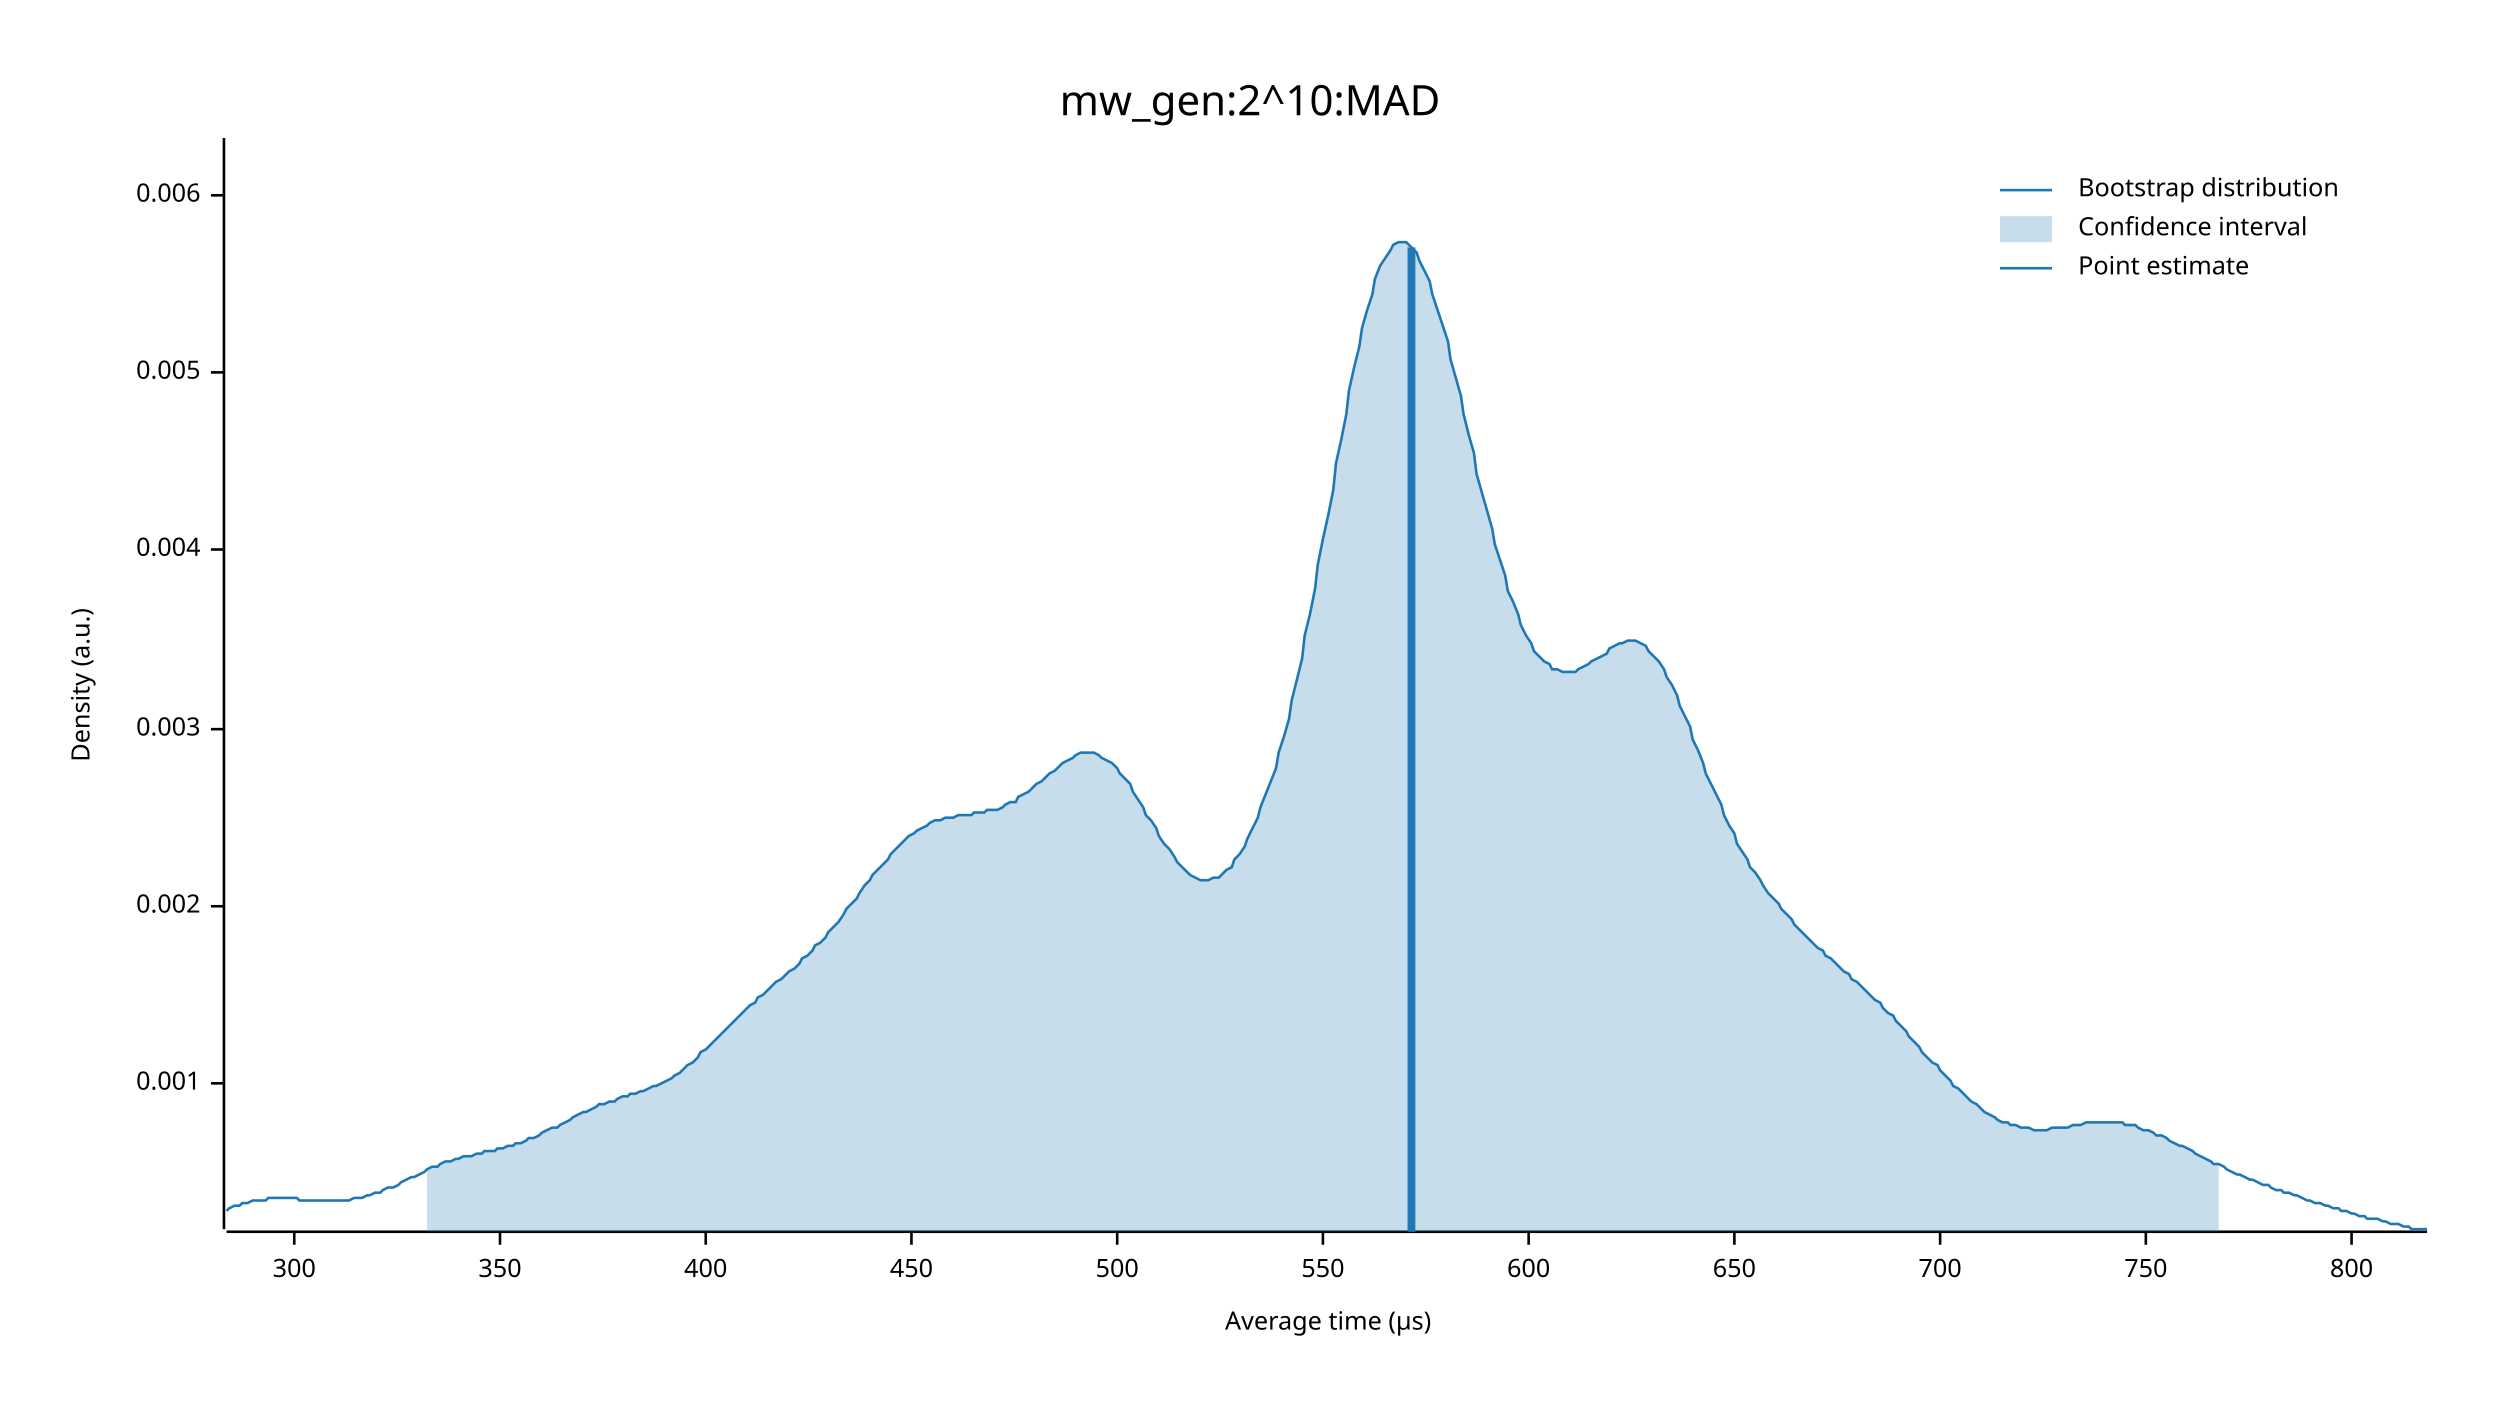
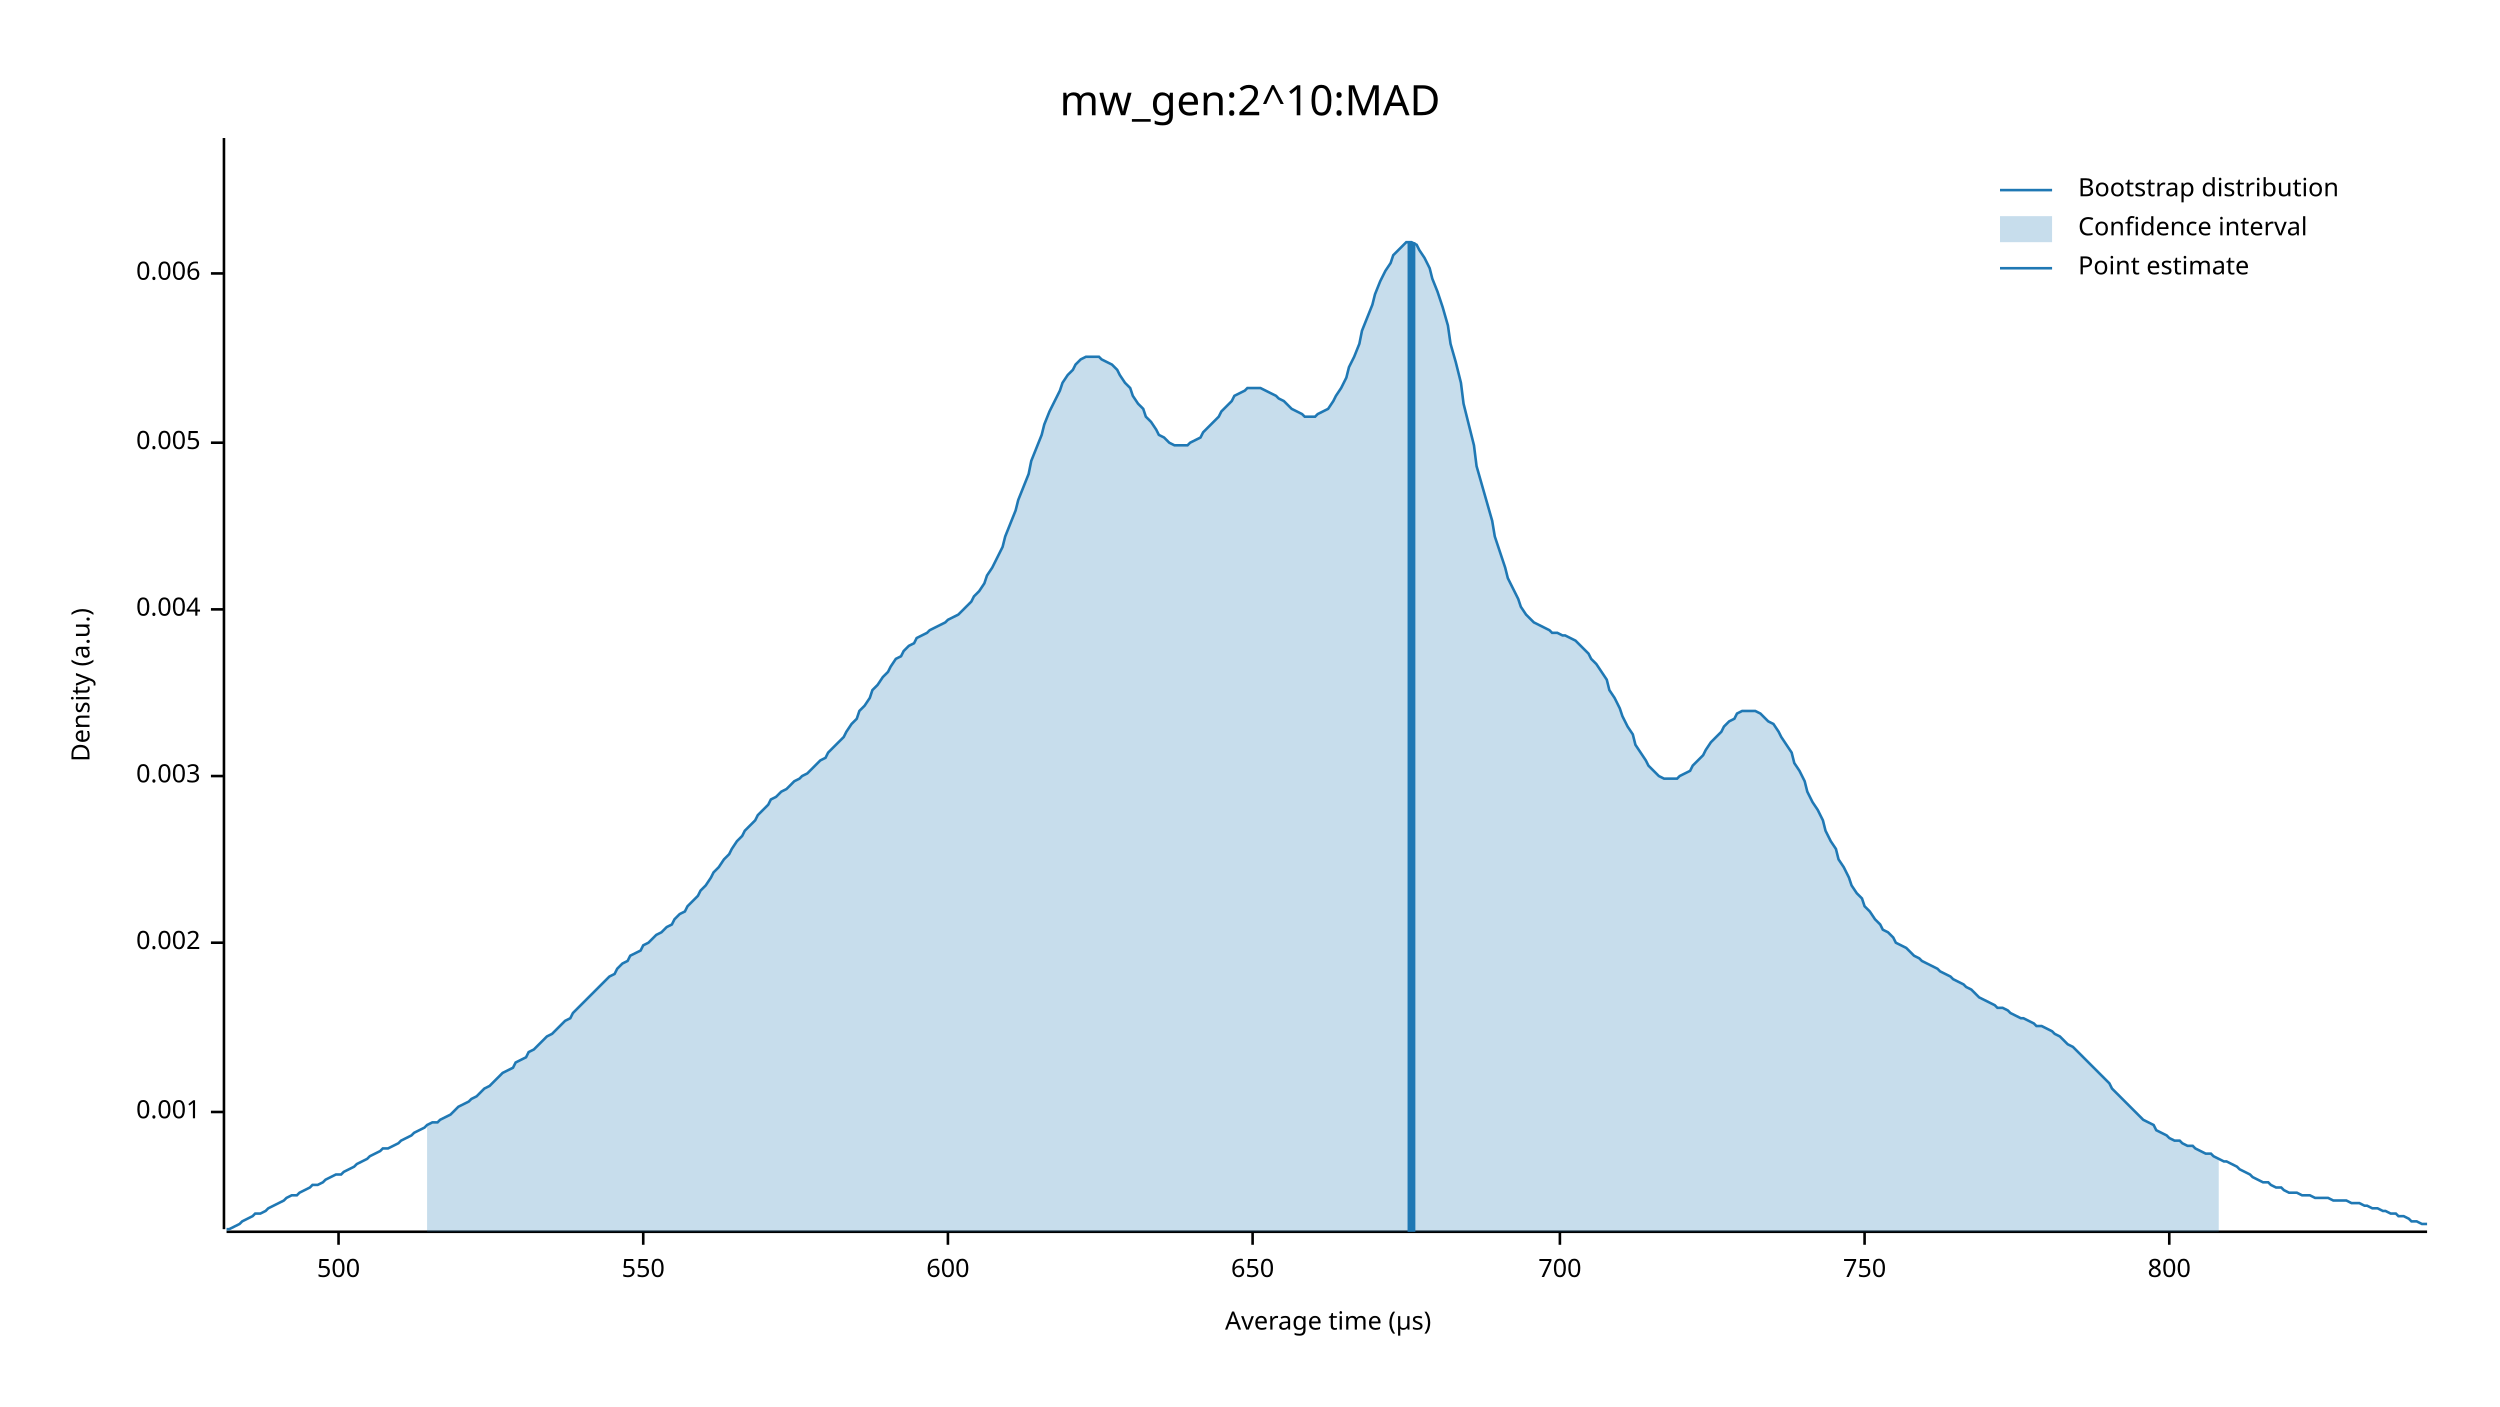
<svg xmlns="http://www.w3.org/2000/svg" width="960" height="540" viewBox="0 0 960 540">
  <text x="480" y="32" dy="0.76em" text-anchor="middle" font-family="sans-serif" font-size="16.129" opacity="1" fill="#000000">
mw_gen:2^10:MAD
</text>
  <text x="27" y="263" dy="0.76em" text-anchor="middle" font-family="sans-serif" font-size="9.677" opacity="1" fill="#000000" transform="rotate(270, 27, 263)">
Density (a.u.)
</text>
  <text x="510" y="513" dy="-0.5ex" text-anchor="middle" font-family="sans-serif" font-size="9.677" opacity="1" fill="#000000">
Average time (µs)
</text>
  <polyline fill="none" opacity="1" stroke="#000000" stroke-width="1" points="86,53 86,472 " />
-   <text x="77" y="416" dy="0.5ex" text-anchor="end" font-family="sans-serif" font-size="9.677" opacity="1" fill="#000000">
+   <text x="77" y="427" dy="0.5ex" text-anchor="end" font-family="sans-serif" font-size="9.677" opacity="1" fill="#000000">
0.001
</text>
-   <polyline fill="none" opacity="1" stroke="#000000" stroke-width="1" points="81,416 86,416 " />
-   <text x="77" y="348" dy="0.5ex" text-anchor="end" font-family="sans-serif" font-size="9.677" opacity="1" fill="#000000">
+   <polyline fill="none" opacity="1" stroke="#000000" stroke-width="1" points="81,427 86,427 " />
+   <text x="77" y="362" dy="0.5ex" text-anchor="end" font-family="sans-serif" font-size="9.677" opacity="1" fill="#000000">
0.002
</text>
-   <polyline fill="none" opacity="1" stroke="#000000" stroke-width="1" points="81,348 86,348 " />
-   <text x="77" y="280" dy="0.5ex" text-anchor="end" font-family="sans-serif" font-size="9.677" opacity="1" fill="#000000">
+   <polyline fill="none" opacity="1" stroke="#000000" stroke-width="1" points="81,362 86,362 " />
+   <text x="77" y="298" dy="0.5ex" text-anchor="end" font-family="sans-serif" font-size="9.677" opacity="1" fill="#000000">
0.003
</text>
-   <polyline fill="none" opacity="1" stroke="#000000" stroke-width="1" points="81,280 86,280 " />
-   <text x="77" y="211" dy="0.5ex" text-anchor="end" font-family="sans-serif" font-size="9.677" opacity="1" fill="#000000">
+   <polyline fill="none" opacity="1" stroke="#000000" stroke-width="1" points="81,298 86,298 " />
+   <text x="77" y="234" dy="0.5ex" text-anchor="end" font-family="sans-serif" font-size="9.677" opacity="1" fill="#000000">
0.004
</text>
-   <polyline fill="none" opacity="1" stroke="#000000" stroke-width="1" points="81,211 86,211 " />
-   <text x="77" y="143" dy="0.5ex" text-anchor="end" font-family="sans-serif" font-size="9.677" opacity="1" fill="#000000">
+   <polyline fill="none" opacity="1" stroke="#000000" stroke-width="1" points="81,234 86,234 " />
+   <text x="77" y="170" dy="0.5ex" text-anchor="end" font-family="sans-serif" font-size="9.677" opacity="1" fill="#000000">
0.005
</text>
-   <polyline fill="none" opacity="1" stroke="#000000" stroke-width="1" points="81,143 86,143 " />
-   <text x="77" y="75" dy="0.5ex" text-anchor="end" font-family="sans-serif" font-size="9.677" opacity="1" fill="#000000">
+   <polyline fill="none" opacity="1" stroke="#000000" stroke-width="1" points="81,170 86,170 " />
+   <text x="77" y="105" dy="0.5ex" text-anchor="end" font-family="sans-serif" font-size="9.677" opacity="1" fill="#000000">
0.006
</text>
-   <polyline fill="none" opacity="1" stroke="#000000" stroke-width="1" points="81,75 86,75 " />
+   <polyline fill="none" opacity="1" stroke="#000000" stroke-width="1" points="81,105 86,105 " />
  <polyline fill="none" opacity="1" stroke="#000000" stroke-width="1" points="87,473 932,473 " />
-   <text x="113" y="483" dy="0.76em" text-anchor="middle" font-family="sans-serif" font-size="9.677" opacity="1" fill="#000000">
- 300
- </text>
-   <polyline fill="none" opacity="1" stroke="#000000" stroke-width="1" points="113,473 113,478 " />
-   <text x="192" y="483" dy="0.76em" text-anchor="middle" font-family="sans-serif" font-size="9.677" opacity="1" fill="#000000">
- 350
- </text>
-   <polyline fill="none" opacity="1" stroke="#000000" stroke-width="1" points="192,473 192,478 " />
-   <text x="271" y="483" dy="0.76em" text-anchor="middle" font-family="sans-serif" font-size="9.677" opacity="1" fill="#000000">
- 400
- </text>
-   <polyline fill="none" opacity="1" stroke="#000000" stroke-width="1" points="271,473 271,478 " />
-   <text x="350" y="483" dy="0.76em" text-anchor="middle" font-family="sans-serif" font-size="9.677" opacity="1" fill="#000000">
- 450
- </text>
-   <polyline fill="none" opacity="1" stroke="#000000" stroke-width="1" points="350,473 350,478 " />
-   <text x="429" y="483" dy="0.76em" text-anchor="middle" font-family="sans-serif" font-size="9.677" opacity="1" fill="#000000">
+   <text x="130" y="483" dy="0.76em" text-anchor="middle" font-family="sans-serif" font-size="9.677" opacity="1" fill="#000000">
500
</text>
-   <polyline fill="none" opacity="1" stroke="#000000" stroke-width="1" points="429,473 429,478 " />
-   <text x="508" y="483" dy="0.76em" text-anchor="middle" font-family="sans-serif" font-size="9.677" opacity="1" fill="#000000">
+   <polyline fill="none" opacity="1" stroke="#000000" stroke-width="1" points="130,473 130,478 " />
+   <text x="247" y="483" dy="0.76em" text-anchor="middle" font-family="sans-serif" font-size="9.677" opacity="1" fill="#000000">
550
</text>
-   <polyline fill="none" opacity="1" stroke="#000000" stroke-width="1" points="508,473 508,478 " />
-   <text x="587" y="483" dy="0.76em" text-anchor="middle" font-family="sans-serif" font-size="9.677" opacity="1" fill="#000000">
+   <polyline fill="none" opacity="1" stroke="#000000" stroke-width="1" points="247,473 247,478 " />
+   <text x="364" y="483" dy="0.76em" text-anchor="middle" font-family="sans-serif" font-size="9.677" opacity="1" fill="#000000">
600
</text>
-   <polyline fill="none" opacity="1" stroke="#000000" stroke-width="1" points="587,473 587,478 " />
-   <text x="666" y="483" dy="0.76em" text-anchor="middle" font-family="sans-serif" font-size="9.677" opacity="1" fill="#000000">
+   <polyline fill="none" opacity="1" stroke="#000000" stroke-width="1" points="364,473 364,478 " />
+   <text x="481" y="483" dy="0.76em" text-anchor="middle" font-family="sans-serif" font-size="9.677" opacity="1" fill="#000000">
650
</text>
-   <polyline fill="none" opacity="1" stroke="#000000" stroke-width="1" points="666,473 666,478 " />
-   <text x="745" y="483" dy="0.76em" text-anchor="middle" font-family="sans-serif" font-size="9.677" opacity="1" fill="#000000">
+   <polyline fill="none" opacity="1" stroke="#000000" stroke-width="1" points="481,473 481,478 " />
+   <text x="599" y="483" dy="0.76em" text-anchor="middle" font-family="sans-serif" font-size="9.677" opacity="1" fill="#000000">
700
</text>
-   <polyline fill="none" opacity="1" stroke="#000000" stroke-width="1" points="745,473 745,478 " />
-   <text x="824" y="483" dy="0.76em" text-anchor="middle" font-family="sans-serif" font-size="9.677" opacity="1" fill="#000000">
+   <polyline fill="none" opacity="1" stroke="#000000" stroke-width="1" points="599,473 599,478 " />
+   <text x="716" y="483" dy="0.76em" text-anchor="middle" font-family="sans-serif" font-size="9.677" opacity="1" fill="#000000">
750
</text>
-   <polyline fill="none" opacity="1" stroke="#000000" stroke-width="1" points="824,473 824,478 " />
-   <text x="903" y="483" dy="0.76em" text-anchor="middle" font-family="sans-serif" font-size="9.677" opacity="1" fill="#000000">
+   <polyline fill="none" opacity="1" stroke="#000000" stroke-width="1" points="716,473 716,478 " />
+   <text x="833" y="483" dy="0.76em" text-anchor="middle" font-family="sans-serif" font-size="9.677" opacity="1" fill="#000000">
800
</text>
-   <polyline fill="none" opacity="1" stroke="#000000" stroke-width="1" points="903,473 903,478 " />
-   <polyline fill="none" opacity="1" stroke="#1F78B4" stroke-width="1" points="87,465 88,464 90,463 92,463 93,462 95,462 97,461 98,461 100,461 102,461 103,460 105,460 107,460 109,460 110,460 112,460 114,460 115,461 117,461 119,461 120,461 122,461 124,461 125,461 127,461 129,461 131,461 132,461 134,461 136,460 137,460 139,460 141,459 142,459 144,458 146,458 147,457 149,456 151,456 153,455 154,454 156,453 158,452 159,452 161,451 163,450 164,449 166,448 168,448 169,447 171,446 173,446 175,445 176,445 178,444 180,444 181,444 183,443 185,443 186,442 188,442 190,442 191,441 193,441 195,440 197,440 198,439 200,439 202,438 203,437 205,437 207,436 208,435 210,434 212,433 214,433 215,432 217,431 219,430 220,429 222,428 224,427 225,427 227,426 229,425 230,424 232,424 234,423 236,423 237,422 239,421 241,421 242,420 244,420 246,419 247,419 249,418 251,417 252,417 254,416 256,415 258,414 259,413 261,412 263,410 264,409 266,408 268,406 269,404 271,403 273,401 274,400 276,398 278,396 280,394 281,393 283,391 285,389 286,388 288,386 290,385 291,383 293,382 295,380 296,379 298,377 300,376 302,374 303,373 305,372 307,370 308,368 310,367 312,365 313,363 315,362 317,360 318,358 320,356 322,354 324,351 325,349 327,347 329,345 330,343 332,340 334,338 335,336 337,334 339,332 341,330 342,328 344,326 346,324 347,323 349,321 351,320 352,319 354,318 356,317 357,316 359,315 361,315 363,314 364,314 366,314 368,313 369,313 371,313 373,313 374,312 376,312 378,312 379,311 381,311 383,311 385,310 386,309 388,308 390,308 391,306 393,305 395,304 396,303 398,301 400,300 401,299 403,297 405,296 407,294 408,293 410,292 412,291 413,290 415,289 417,289 418,289 420,289 422,290 423,291 425,292 427,293 429,295 430,297 432,299 434,301 435,304 437,307 439,310 440,313 442,315 444,318 445,321 447,324 449,326 451,329 452,331 454,333 456,335 457,336 459,337 461,338 462,338 464,338 466,337 468,337 469,336 471,334 473,333 474,330 476,328 478,325 479,322 481,318 483,314 484,310 486,305 488,300 490,295 491,289 493,283 495,276 496,269 498,261 500,253 501,244 503,236 505,226 506,217 508,207 510,198 512,188 513,178 515,169 517,159 518,150 520,141 522,133 523,126 525,119 527,113 528,107 530,102 532,99 534,96 535,94 537,93 539,93 540,93 542,95 544,97 545,100 547,104 549,108 550,113 552,119 554,125 556,131 557,138 559,145 561,152 562,159 564,167 566,174 567,182 569,189 571,196 573,203 574,209 576,215 578,221 579,227 581,231 583,236 584,240 586,244 588,247 589,250 591,252 593,254 595,255 596,257 598,257 600,258 601,258 603,258 605,258 606,257 608,256 610,255 611,254 613,253 615,252 617,251 618,249 620,248 622,247 623,247 625,246 627,246 628,246 630,247 632,248 633,250 635,252 637,254 639,257 640,260 642,263 644,267 645,271 647,275 649,279 650,284 652,288 654,293 655,297 657,301 659,305 661,309 662,313 664,317 666,320 667,324 669,327 671,330 672,333 674,335 676,338 677,340 679,343 681,345 683,347 684,349 686,351 688,353 689,355 691,357 693,359 694,360 696,362 698,364 700,365 701,367 703,368 705,370 706,371 708,373 710,374 711,376 713,377 715,379 716,380 718,382 720,384 722,385 723,387 725,389 727,390 728,392 730,394 732,396 733,398 735,400 737,402 738,404 740,406 742,408 744,409 745,411 747,413 749,415 750,417 752,418 754,420 755,421 757,423 759,424 760,425 762,427 764,428 766,429 767,430 769,431 771,431 772,432 774,432 776,433 777,433 779,433 781,434 782,434 784,434 786,434 788,433 789,433 791,433 793,433 794,433 796,432 798,432 799,432 801,431 803,431 804,431 806,431 808,431 810,431 811,431 813,431 815,431 816,432 818,432 820,432 821,433 823,434 825,434 827,435 828,436 830,436 832,437 833,438 835,439 837,440 838,440 840,441 842,442 843,443 845,444 847,445 849,446 850,447 852,447 854,448 855,449 857,450 859,451 860,451 862,452 864,453 865,453 867,454 869,455 871,455 872,456 874,457 876,457 877,458 879,458 881,459 882,459 884,460 886,461 887,461 889,462 891,462 893,463 894,463 896,464 898,464 899,465 901,465 903,466 904,466 906,467 908,467 909,468 911,468 913,468 915,469 916,469 918,470 920,470 921,470 923,471 925,471 926,472 928,472 930,472 932,472 " />
-   <polygon opacity="0.25" fill="#1F78B4" points="164,449 166,448 168,448 169,447 171,446 173,446 175,445 176,445 178,444 180,444 181,444 183,443 185,443 186,442 188,442 190,442 191,441 193,441 195,440 197,440 198,439 200,439 202,438 203,437 205,437 207,436 208,435 210,434 212,433 214,433 215,432 217,431 219,430 220,429 222,428 224,427 225,427 227,426 229,425 230,424 232,424 234,423 236,423 237,422 239,421 241,421 242,420 244,420 246,419 247,419 249,418 251,417 252,417 254,416 256,415 258,414 259,413 261,412 263,410 264,409 266,408 268,406 269,404 271,403 273,401 274,400 276,398 278,396 280,394 281,393 283,391 285,389 286,388 288,386 290,385 291,383 293,382 295,380 296,379 298,377 300,376 302,374 303,373 305,372 307,370 308,368 310,367 312,365 313,363 315,362 317,360 318,358 320,356 322,354 324,351 325,349 327,347 329,345 330,343 332,340 334,338 335,336 337,334 339,332 341,330 342,328 344,326 346,324 347,323 349,321 351,320 352,319 354,318 356,317 357,316 359,315 361,315 363,314 364,314 366,314 368,313 369,313 371,313 373,313 374,312 376,312 378,312 379,311 381,311 383,311 385,310 386,309 388,308 390,308 391,306 393,305 395,304 396,303 398,301 400,300 401,299 403,297 405,296 407,294 408,293 410,292 412,291 413,290 415,289 417,289 418,289 420,289 422,290 423,291 425,292 427,293 429,295 430,297 432,299 434,301 435,304 437,307 439,310 440,313 442,315 444,318 445,321 447,324 449,326 451,329 452,331 454,333 456,335 457,336 459,337 461,338 462,338 464,338 466,337 468,337 469,336 471,334 473,333 474,330 476,328 478,325 479,322 481,318 483,314 484,310 486,305 488,300 490,295 491,289 493,283 495,276 496,269 498,261 500,253 501,244 503,236 505,226 506,217 508,207 510,198 512,188 513,178 515,169 517,159 518,150 520,141 522,133 523,126 525,119 527,113 528,107 530,102 532,99 534,96 535,94 537,93 539,93 540,93 542,95 544,97 545,100 547,104 549,108 550,113 552,119 554,125 556,131 557,138 559,145 561,152 562,159 564,167 566,174 567,182 569,189 571,196 573,203 574,209 576,215 578,221 579,227 581,231 583,236 584,240 586,244 588,247 589,250 591,252 593,254 595,255 596,257 598,257 600,258 601,258 603,258 605,258 606,257 608,256 610,255 611,254 613,253 615,252 617,251 618,249 620,248 622,247 623,247 625,246 627,246 628,246 630,247 632,248 633,250 635,252 637,254 639,257 640,260 642,263 644,267 645,271 647,275 649,279 650,284 652,288 654,293 655,297 657,301 659,305 661,309 662,313 664,317 666,320 667,324 669,327 671,330 672,333 674,335 676,338 677,340 679,343 681,345 683,347 684,349 686,351 688,353 689,355 691,357 693,359 694,360 696,362 698,364 700,365 701,367 703,368 705,370 706,371 708,373 710,374 711,376 713,377 715,379 716,380 718,382 720,384 722,385 723,387 725,389 727,390 728,392 730,394 732,396 733,398 735,400 737,402 738,404 740,406 742,408 744,409 745,411 747,413 749,415 750,417 752,418 754,420 755,421 757,423 759,424 760,425 762,427 764,428 766,429 767,430 769,431 771,431 772,432 774,432 776,433 777,433 779,433 781,434 782,434 784,434 786,434 788,433 789,433 791,433 793,433 794,433 796,432 798,432 799,432 801,431 803,431 804,431 806,431 808,431 810,431 811,431 813,431 815,431 816,432 818,432 820,432 821,433 823,434 825,434 827,435 828,436 830,436 832,437 833,438 835,439 837,440 838,440 840,441 842,442 843,443 845,444 847,445 849,446 850,447 852,447 852,473 164,473 " />
-   <polyline fill="none" opacity="1" stroke="#1F78B4" stroke-width="3" points="542,473 542,95 " />
+   <polyline fill="none" opacity="1" stroke="#000000" stroke-width="1" points="833,473 833,478 " />
+   <polyline fill="none" opacity="1" stroke="#1F78B4" stroke-width="1" points="87,472 88,472 90,471 92,470 93,469 95,468 97,467 98,466 100,466 102,465 103,464 105,463 107,462 109,461 110,460 112,459 114,459 115,458 117,457 119,456 120,455 122,455 124,454 125,453 127,452 129,451 131,451 132,450 134,449 136,448 137,447 139,446 141,445 142,444 144,443 146,442 147,441 149,441 151,440 153,439 154,438 156,437 158,436 159,435 161,434 163,433 164,432 166,431 168,431 169,430 171,429 173,428 175,426 176,425 178,424 180,423 181,422 183,421 185,419 186,418 188,417 190,415 191,414 193,412 195,411 197,410 198,408 200,407 202,406 203,404 205,403 207,401 208,400 210,398 212,397 214,395 215,394 217,392 219,391 220,389 222,387 224,385 225,384 227,382 229,380 230,379 232,377 234,375 236,374 237,372 239,370 241,369 242,367 244,366 246,365 247,363 249,362 251,360 252,359 254,358 256,356 258,355 259,353 261,351 263,350 264,348 266,346 268,344 269,342 271,340 273,337 274,335 276,333 278,330 280,328 281,326 283,323 285,321 286,319 288,317 290,315 291,313 293,311 295,309 296,307 298,306 300,304 302,303 303,302 305,300 307,299 308,298 310,297 312,295 313,294 315,292 317,291 318,289 320,287 322,285 324,283 325,281 327,278 329,276 330,273 332,271 334,268 335,265 337,263 339,260 341,258 342,256 344,253 346,252 347,250 349,248 351,247 352,245 354,244 356,243 357,242 359,241 361,240 363,239 364,238 366,237 368,236 369,235 371,233 373,231 374,229 376,227 378,224 379,221 381,218 383,214 385,210 386,206 388,201 390,196 391,192 393,187 395,182 396,177 398,172 400,167 401,163 403,158 405,154 407,150 408,147 410,144 412,142 413,140 415,138 417,137 418,137 420,137 422,137 423,138 425,139 427,140 429,142 430,144 432,147 434,149 435,152 437,155 439,157 440,160 442,162 444,165 445,167 447,168 449,170 451,171 452,171 454,171 456,171 457,170 459,169 461,168 462,166 464,164 466,162 468,160 469,158 471,156 473,154 474,152 476,151 478,150 479,149 481,149 483,149 484,149 486,150 488,151 490,152 491,153 493,154 495,156 496,157 498,158 500,159 501,160 503,160 505,160 506,159 508,158 510,157 512,154 513,152 515,149 517,145 518,141 520,137 522,132 523,127 525,122 527,117 528,113 530,108 532,104 534,101 535,98 537,96 539,94 540,93 542,93 544,94 545,96 547,99 549,103 550,107 552,112 554,118 556,125 557,132 559,139 561,147 562,155 564,163 566,171 567,179 569,186 571,193 573,200 574,206 576,212 578,218 579,222 581,226 583,230 584,233 586,236 588,238 589,239 591,240 593,241 595,242 596,243 598,243 600,244 601,244 603,245 605,246 606,247 608,249 610,251 611,253 613,255 615,258 617,261 618,265 620,268 622,272 623,275 625,279 627,282 628,286 630,289 632,292 633,294 635,296 637,298 639,299 640,299 642,299 644,299 645,298 647,297 649,296 650,294 652,292 654,290 655,288 657,285 659,283 661,281 662,279 664,277 666,276 667,274 669,273 671,273 672,273 674,273 676,274 677,275 679,277 681,278 683,281 684,283 686,286 688,289 689,293 691,296 693,300 694,304 696,308 698,311 700,315 701,319 703,323 705,326 706,330 708,333 710,337 711,340 713,343 715,345 716,348 718,350 720,353 722,355 723,357 725,358 727,360 728,362 730,363 732,364 733,365 735,367 737,368 738,369 740,370 742,371 744,372 745,373 747,374 749,375 750,376 752,377 754,378 755,379 757,380 759,382 760,383 762,384 764,385 766,386 767,387 769,387 771,388 772,389 774,390 776,391 777,391 779,392 781,393 782,394 784,394 786,395 788,396 789,397 791,398 793,400 794,401 796,402 798,404 799,405 801,407 803,409 804,410 806,412 808,414 810,416 811,418 813,420 815,422 816,423 818,425 820,427 821,428 823,430 825,431 827,432 828,434 830,435 832,436 833,437 835,438 837,438 838,439 840,440 842,440 843,441 845,442 847,443 849,443 850,444 852,445 854,446 855,446 857,447 859,448 860,449 862,450 864,451 865,452 867,453 869,454 871,454 872,455 874,456 876,456 877,457 879,458 881,458 882,458 884,459 886,459 887,459 889,460 891,460 893,460 894,460 896,461 898,461 899,461 901,461 903,462 904,462 906,462 908,463 909,463 911,464 913,464 915,465 916,465 918,466 920,466 921,467 923,467 925,468 926,469 928,469 930,470 932,470 " />
+   <polygon opacity="0.25" fill="#1F78B4" points="164,432 166,431 168,431 169,430 171,429 173,428 175,426 176,425 178,424 180,423 181,422 183,421 185,419 186,418 188,417 190,415 191,414 193,412 195,411 197,410 198,408 200,407 202,406 203,404 205,403 207,401 208,400 210,398 212,397 214,395 215,394 217,392 219,391 220,389 222,387 224,385 225,384 227,382 229,380 230,379 232,377 234,375 236,374 237,372 239,370 241,369 242,367 244,366 246,365 247,363 249,362 251,360 252,359 254,358 256,356 258,355 259,353 261,351 263,350 264,348 266,346 268,344 269,342 271,340 273,337 274,335 276,333 278,330 280,328 281,326 283,323 285,321 286,319 288,317 290,315 291,313 293,311 295,309 296,307 298,306 300,304 302,303 303,302 305,300 307,299 308,298 310,297 312,295 313,294 315,292 317,291 318,289 320,287 322,285 324,283 325,281 327,278 329,276 330,273 332,271 334,268 335,265 337,263 339,260 341,258 342,256 344,253 346,252 347,250 349,248 351,247 352,245 354,244 356,243 357,242 359,241 361,240 363,239 364,238 366,237 368,236 369,235 371,233 373,231 374,229 376,227 378,224 379,221 381,218 383,214 385,210 386,206 388,201 390,196 391,192 393,187 395,182 396,177 398,172 400,167 401,163 403,158 405,154 407,150 408,147 410,144 412,142 413,140 415,138 417,137 418,137 420,137 422,137 423,138 425,139 427,140 429,142 430,144 432,147 434,149 435,152 437,155 439,157 440,160 442,162 444,165 445,167 447,168 449,170 451,171 452,171 454,171 456,171 457,170 459,169 461,168 462,166 464,164 466,162 468,160 469,158 471,156 473,154 474,152 476,151 478,150 479,149 481,149 483,149 484,149 486,150 488,151 490,152 491,153 493,154 495,156 496,157 498,158 500,159 501,160 503,160 505,160 506,159 508,158 510,157 512,154 513,152 515,149 517,145 518,141 520,137 522,132 523,127 525,122 527,117 528,113 530,108 532,104 534,101 535,98 537,96 539,94 540,93 542,93 544,94 545,96 547,99 549,103 550,107 552,112 554,118 556,125 557,132 559,139 561,147 562,155 564,163 566,171 567,179 569,186 571,193 573,200 574,206 576,212 578,218 579,222 581,226 583,230 584,233 586,236 588,238 589,239 591,240 593,241 595,242 596,243 598,243 600,244 601,244 603,245 605,246 606,247 608,249 610,251 611,253 613,255 615,258 617,261 618,265 620,268 622,272 623,275 625,279 627,282 628,286 630,289 632,292 633,294 635,296 637,298 639,299 640,299 642,299 644,299 645,298 647,297 649,296 650,294 652,292 654,290 655,288 657,285 659,283 661,281 662,279 664,277 666,276 667,274 669,273 671,273 672,273 674,273 676,274 677,275 679,277 681,278 683,281 684,283 686,286 688,289 689,293 691,296 693,300 694,304 696,308 698,311 700,315 701,319 703,323 705,326 706,330 708,333 710,337 711,340 713,343 715,345 716,348 718,350 720,353 722,355 723,357 725,358 727,360 728,362 730,363 732,364 733,365 735,367 737,368 738,369 740,370 742,371 744,372 745,373 747,374 749,375 750,376 752,377 754,378 755,379 757,380 759,382 760,383 762,384 764,385 766,386 767,387 769,387 771,388 772,389 774,390 776,391 777,391 779,392 781,393 782,394 784,394 786,395 788,396 789,397 791,398 793,400 794,401 796,402 798,404 799,405 801,407 803,409 804,410 806,412 808,414 810,416 811,418 813,420 815,422 816,423 818,425 820,427 821,428 823,430 825,431 827,432 828,434 830,435 832,436 833,437 835,438 837,438 838,439 840,440 842,440 843,441 845,442 847,443 849,443 850,444 852,445 852,473 164,473 " />
+   <polyline fill="none" opacity="1" stroke="#1F78B4" stroke-width="3" points="542,473 542,93 " />
  <text x="798" y="68" dy="0.76em" text-anchor="start" font-family="sans-serif" font-size="9.677" opacity="1" fill="#000000">
Bootstrap distribution
</text>
  <text x="798" y="83" dy="0.76em" text-anchor="start" font-family="sans-serif" font-size="9.677" opacity="1" fill="#000000">
Confidence interval
</text>
  <text x="798" y="98" dy="0.76em" text-anchor="start" font-family="sans-serif" font-size="9.677" opacity="1" fill="#000000">
Point estimate
</text>
  <polyline fill="none" opacity="1" stroke="#1F78B4" stroke-width="1" points="768,73 788,73 " />
  <rect x="768" y="83" width="20" height="10" opacity="0.25" fill="#1F78B4" stroke="none" />
  <polyline fill="none" opacity="1" stroke="#1F78B4" stroke-width="1" points="768,103 788,103 " />
</svg>
